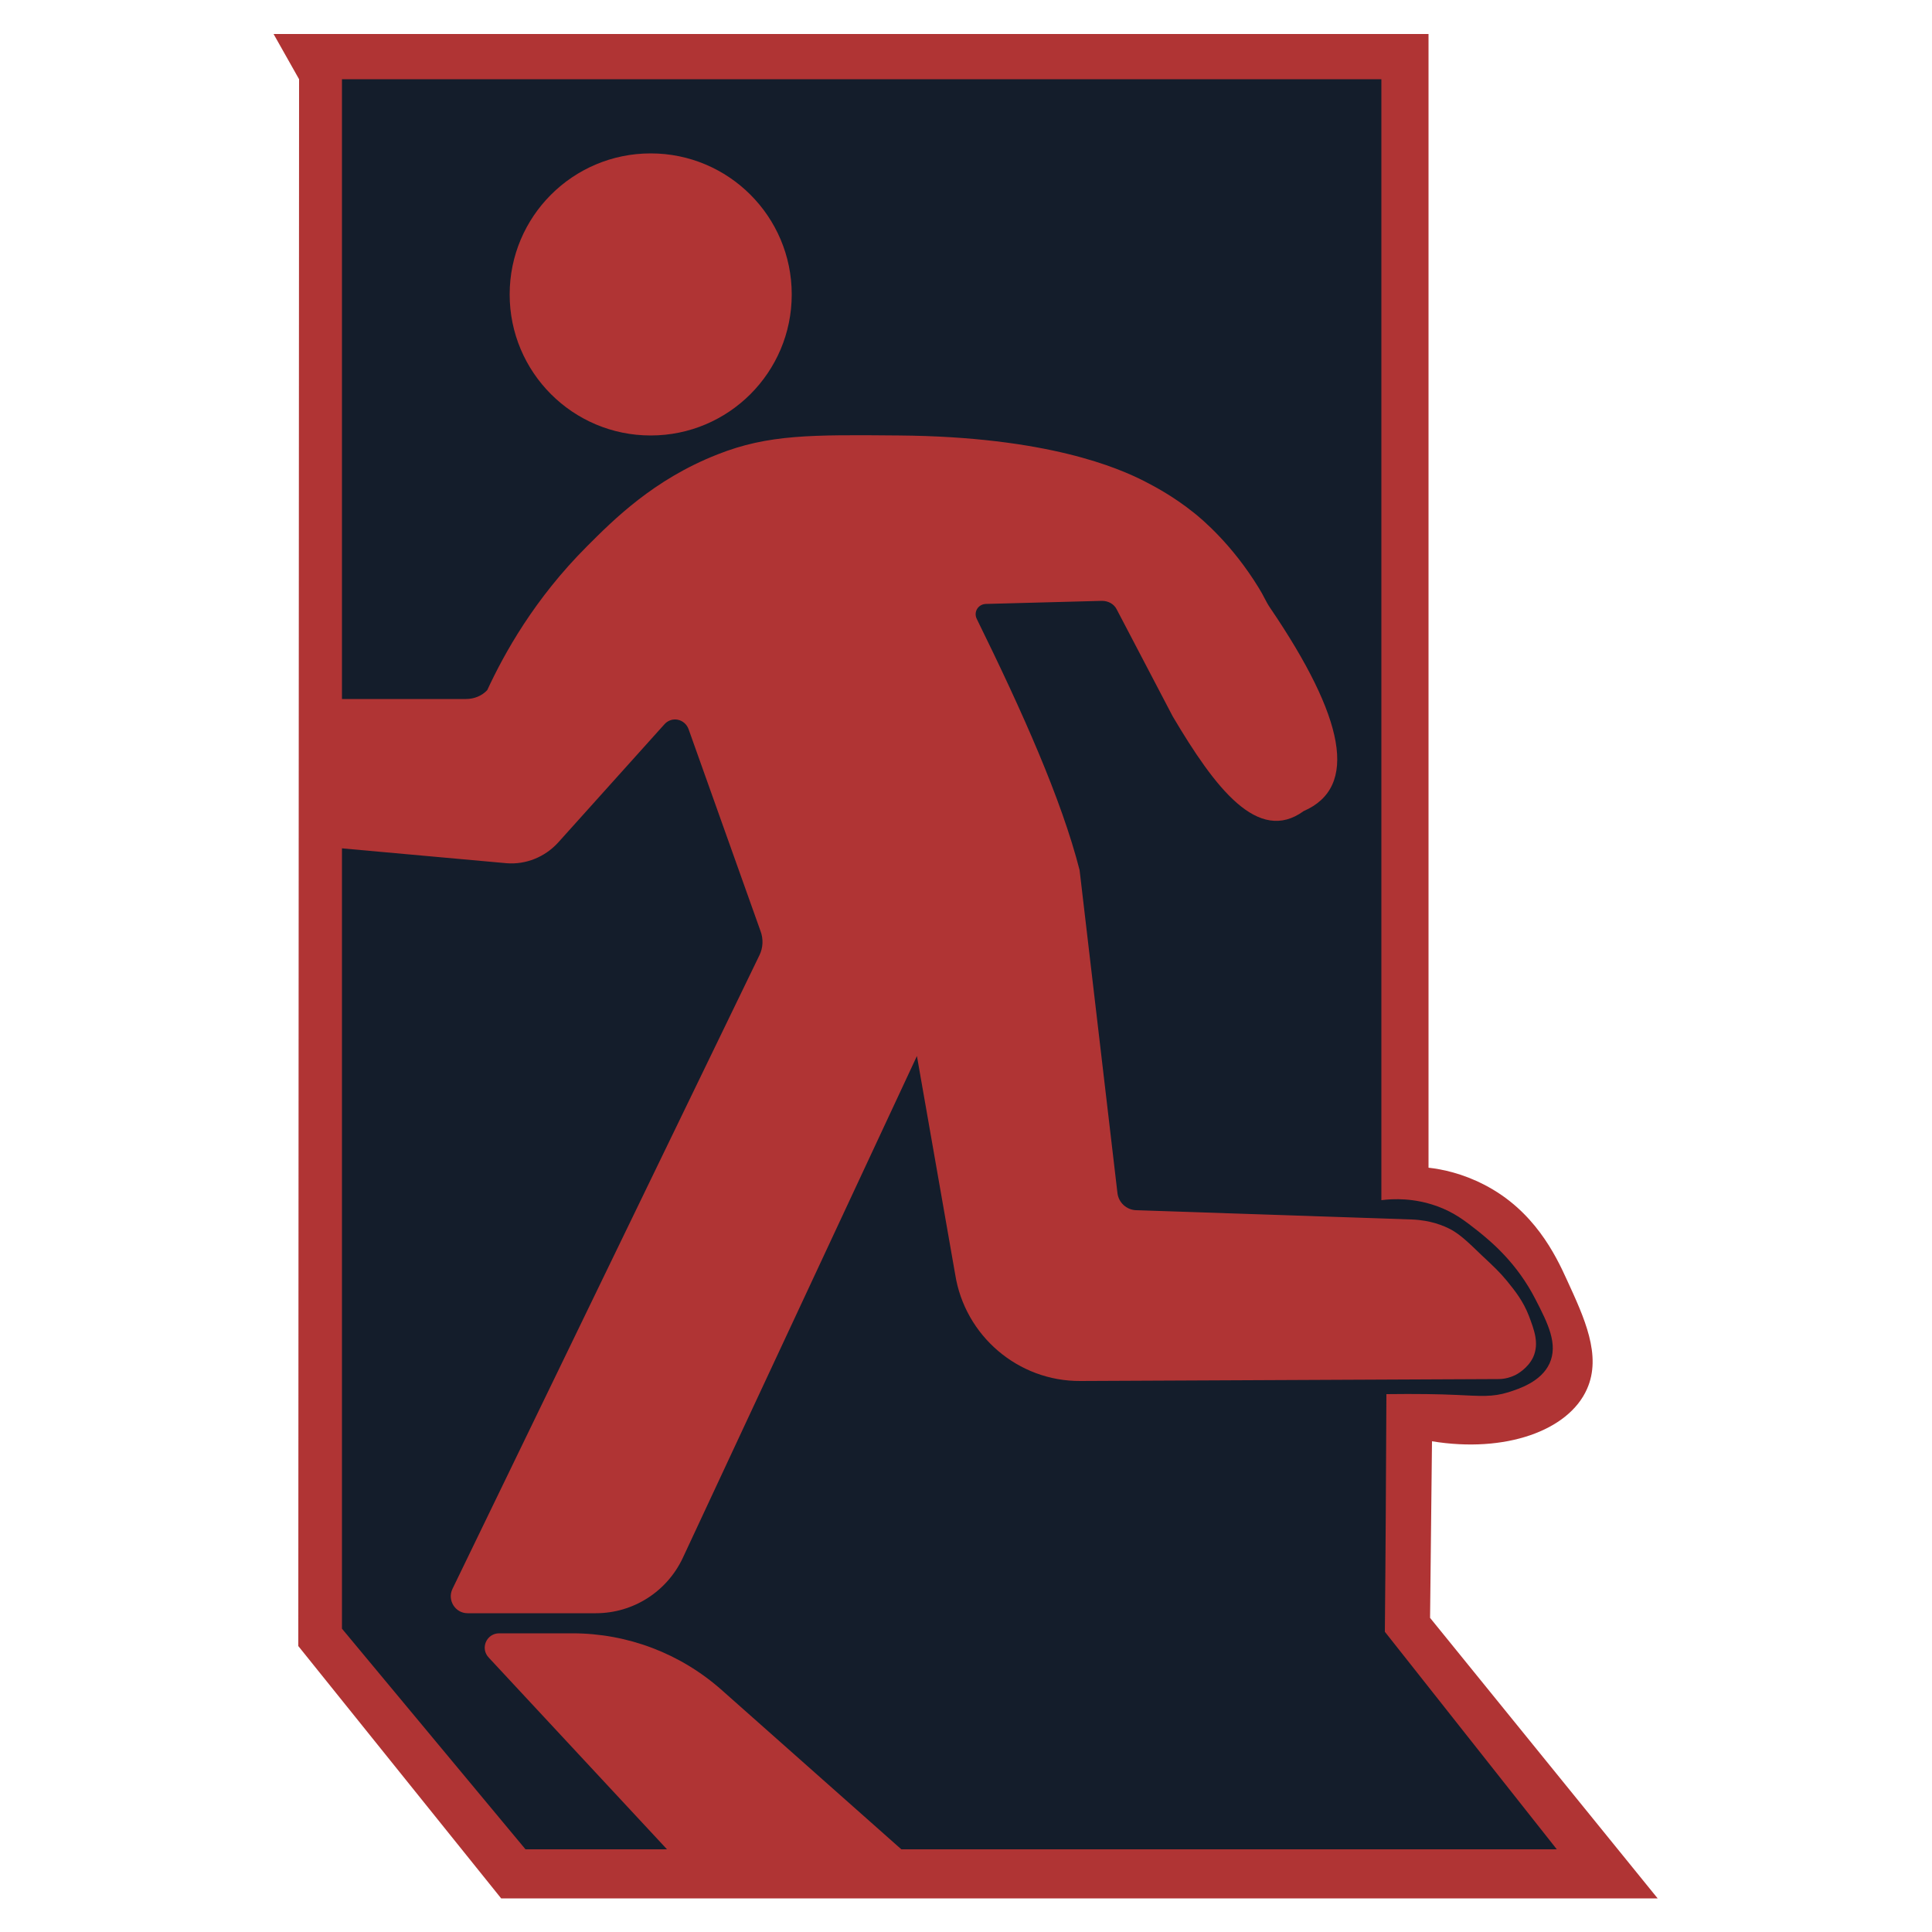
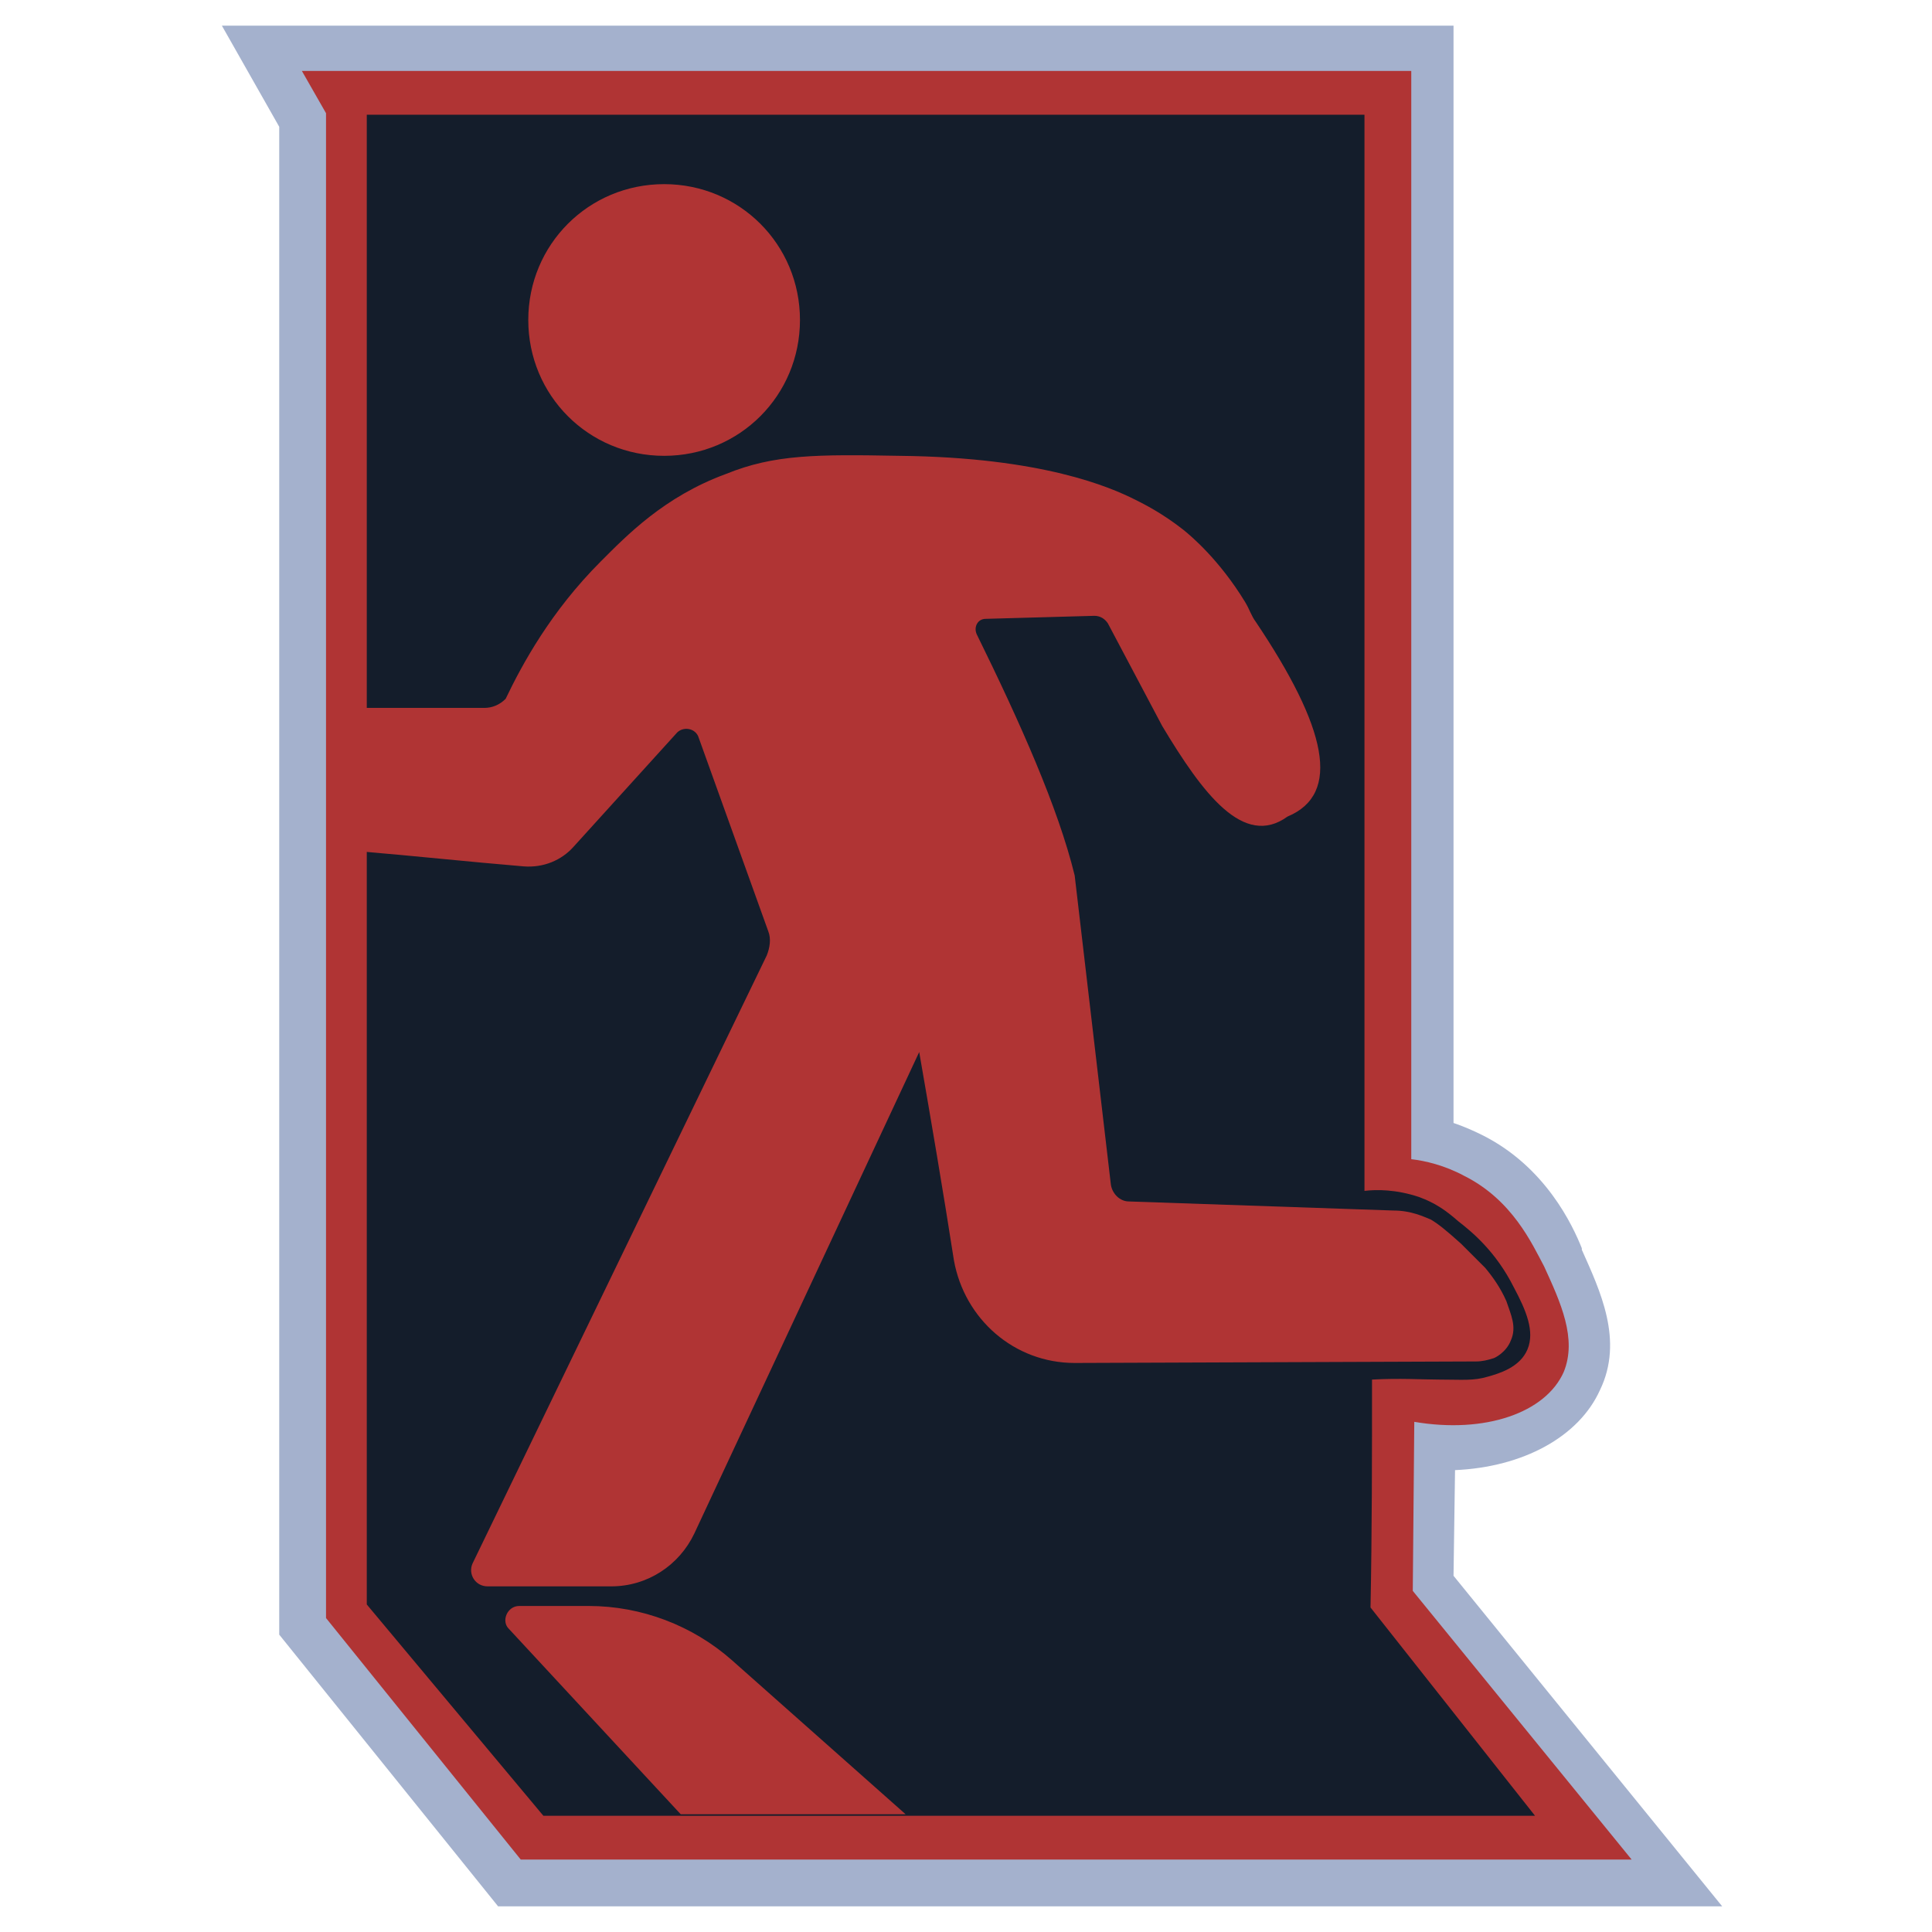
- <svg xmlns="http://www.w3.org/2000/svg" width="128" height="128" viewBox="0 0 512 512" fill="none">
-   <path d="M72.499 9.011H378.573V309.453C382.259 309.862 387.584 310.989 393.318 313.958C406.528 320.717 412.262 332.595 415.232 339.149C419.84 349.184 424.551 359.219 420.557 368.128C415.642 379.187 398.848 385.126 379.494 381.952L378.982 428.749L439.296 503.091H132.813L79.053 436.224L79.258 20.992L72.499 9.011Z" fill="#B03434" />
-   <path d="M90.624 20.992H366.08V318.055C369.254 317.645 374.784 317.44 380.928 319.693C385.434 321.331 388.301 323.584 391.68 326.247C395.366 329.216 402.022 334.746 406.938 344.371C410.214 350.72 412.979 356.25 410.624 361.37C408.371 366.183 402.637 368.026 399.77 368.947C395.469 370.279 392.499 369.971 385.843 369.664C381.542 369.459 375.194 369.357 367.411 369.459C367.309 390.451 367.206 411.443 367.002 432.435L412.57 490.087H139.264L90.624 431.616V20.992Z" fill="#141D2B" />
-   <path d="M239.207 490.394L191.283 447.898C180.327 438.17 166.298 432.845 151.655 432.845H132.301C128.922 432.845 127.181 436.838 129.536 439.296L177.05 490.394H239.207Z" fill="#B03434" />
-   <path d="M242.995 279.859L180.941 412.877C176.742 421.786 167.834 427.52 157.901 427.52H123.904C120.627 427.52 118.477 424.039 119.91 421.069L201.216 253.235C202.24 251.187 202.342 248.832 201.523 246.682L182.477 193.229C181.453 190.464 177.971 189.747 176.026 192L147.866 223.335C144.384 227.123 139.366 229.171 134.246 228.762C119.091 227.431 104.038 225.997 88.883 224.666C88.166 211.559 87.347 198.349 86.63 185.242C98.918 185.242 111.206 185.242 123.494 185.242C125.645 185.242 127.693 184.423 129.126 182.887C133.632 173.159 141.619 158.72 155.546 144.794C162.509 137.831 173.158 127.079 190.157 120.423C203.571 115.098 215.142 115.2 238.182 115.405C277.606 115.712 296.55 124.109 303.206 127.488C305.766 128.819 310.784 131.379 316.518 135.987C318.566 137.626 326.554 144.282 333.619 155.853C334.848 157.799 335.462 159.437 336.589 161.075C356.352 190.157 360.141 208.589 345.498 214.938C333.414 223.744 322.048 208.896 310.784 189.85L295.936 161.485C295.219 160.051 293.683 159.232 292.045 159.232L261.222 160.051C259.174 160.154 257.946 162.202 258.867 164.045C270.95 188.621 281.293 211.763 286.106 230.605L296.141 316.211C296.448 318.669 298.496 320.615 301.056 320.717L374.17 323.175C379.187 323.379 382.566 324.813 384.512 325.837C386.765 327.066 388.813 328.909 392.704 332.698C395.776 335.565 397.414 337.101 399.36 339.456C401.51 342.119 403.661 344.781 405.197 348.775C406.528 352.359 407.962 355.943 406.323 359.629C404.89 362.701 401.92 364.237 401.51 364.442C400.179 365.056 398.746 365.466 397.107 365.466L286.31 365.978C269.824 366.08 255.693 353.997 253.133 337.715C249.754 318.362 246.374 299.111 242.995 279.859Z" fill="#B03434" />
-   <path d="M172.442 115.405C193.084 115.405 209.818 98.671 209.818 78.029C209.818 57.387 193.084 40.653 172.442 40.653C151.799 40.653 135.066 57.387 135.066 78.029C135.066 98.671 151.799 115.405 172.442 115.405Z" fill="#B03434" />
+ <svg xmlns="http://www.w3.org/2000/svg" width="128" height="128" viewBox="0 0 128 128" fill="none">
+   <path d="M33 126.3L18.5 108.3V8.4L14.7 1.7H96.3V74.4C96.9 74.6 97.6 74.9 98.2 75.2C102.4 77.3 104.2 81.2 104.8 82.7V82.8C106 85.5 107.6 88.8 106 92.1C104.6 95.2 100.9 97.2 96.4 97.4L96.3 104.4L114.1 126.3H33Z" fill="#A4B1CD" />
+   <path d="M20 4.7H93.5V76.8C94.4 76.9 95.7 77.2 97 77.9C100.2 79.5 101.5 82.4 102.3 83.9C103.4 86.3 104.5 88.7 103.6 90.9C102.4 93.6 98.4 95 93.7 94.2L93.6 105.4L108.1 123.2H34.5L21.6 107.2V7.5L20 4.7Z" fill="#B03434" />
+   <path d="M24.3 7.6H90.4V78.9C91.2 78.8 92.5 78.8 94 79.3C95.1 79.7 95.8 80.2 96.6 80.9C97.5 81.6 99.1 82.9 100.3 85.3C101.1 86.8 101.7 88.2 101.2 89.4C100.7 90.6 99.3 91 98.6 91.2C97.6 91.5 96.9 91.4 95.3 91.4C94.3 91.4 92.7 91.3 90.9 91.4C90.9 96.4 90.9 101.5 90.8 106.5L101.7 120.3H36L24.3 106.3V7.6Z" fill="#141D2B" />
+   <path d="M60 120.2L48.5 110C45.9 107.7 42.5 106.4 39 106.4H34.4C33.6 106.4 33.2 107.4 33.7 107.9L45.1 120.2H60Z" fill="#B03434" />
+   <path d="M60.9 69.7L46 101.6C45 103.7 42.9 105.1 40.5 105.1H32.3C31.5 105.1 31 104.3 31.3 103.6L50.8 63.3C51 62.8 51.1 62.2 50.9 61.7L46.3 48.9C46.1 48.2 45.2 48.1 44.8 48.6L38 56.1C37.2 57 36 57.5 34.7 57.4C31.1 57.1 27.4 56.7 23.8 56.4C23.6 53.3 23.4 50.1 23.3 46.9C26.2 46.9 29.2 46.9 32.1 46.9C32.6 46.9 33.1 46.7 33.5 46.3C34.6 44 36.5 40.5 39.8 37.2C41.5 35.5 44 32.9 48.1 31.4C51.3 30.1 54.1 30.1 59.6 30.2C69.1 30.3 73.6 32.3 75.2 33.1C75.8 33.4 77 34 78.4 35.1C78.9 35.5 80.8 37.1 82.5 39.9C82.8 40.4 82.9 40.8 83.2 41.2C87.9 48.2 88.9 52.6 85.3 54.1C82.4 56.2 79.7 52.6 77 48.1L73.4 41.3C73.2 41 72.9 40.8 72.5 40.8L65.3 41C64.8 41 64.5 41.5 64.7 42C67.6 47.9 70.1 53.5 71.2 58L73.6 78.5C73.7 79.1 74.2 79.6 74.8 79.6L92.3 80.2C93.5 80.2 94.3 80.6 94.8 80.8C95.3 81.1 95.8 81.5 96.8 82.4C97.5 83.1 97.9 83.5 98.4 84C98.9 84.6 99.4 85.3 99.8 86.2C100.1 87.1 100.5 87.9 100.1 88.8C99.8 89.6 99 90 98.9 90C98.6 90.1 98.2 90.2 97.8 90.2L71.2 90.3C67.2 90.3 63.9 87.4 63.2 83.5C62.5 79 61.7 74.3 60.9 69.7Z" fill="#B03434" />
+   <path d="M44 30.2C49 30.2 53 26.2 53 21.2C53 16.2 49 12.2 44 12.2C39 12.2 35 16.2 35 21.2C35 26.2 39 30.2 44 30.2Z" fill="#B03434" />
</svg>
